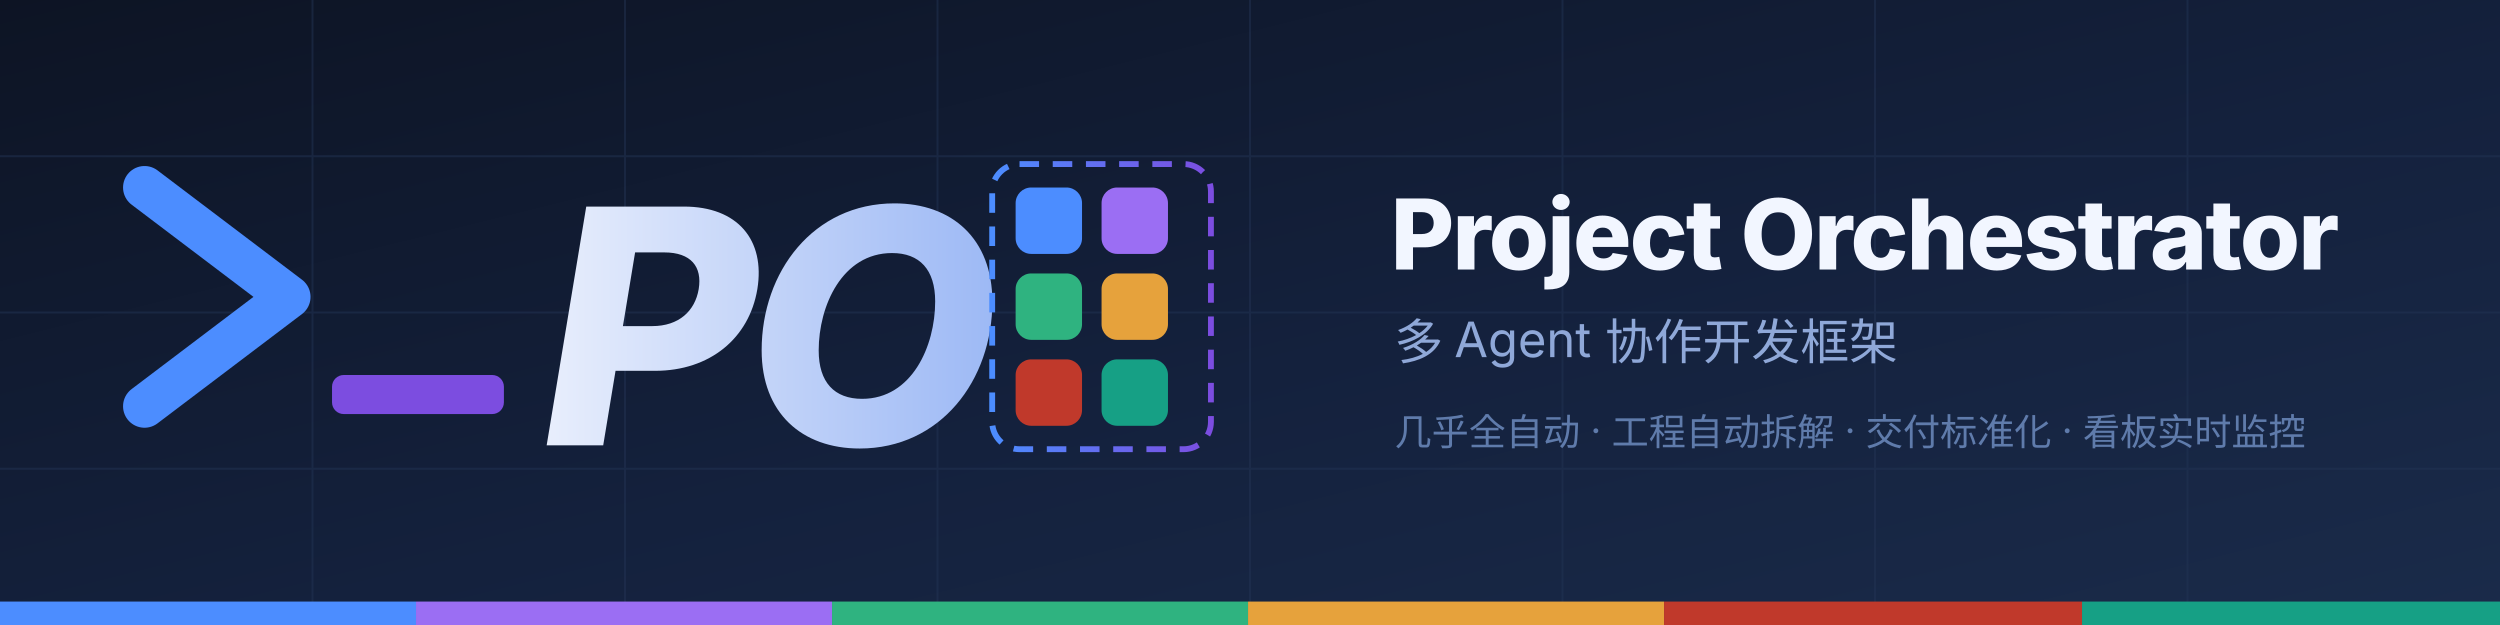
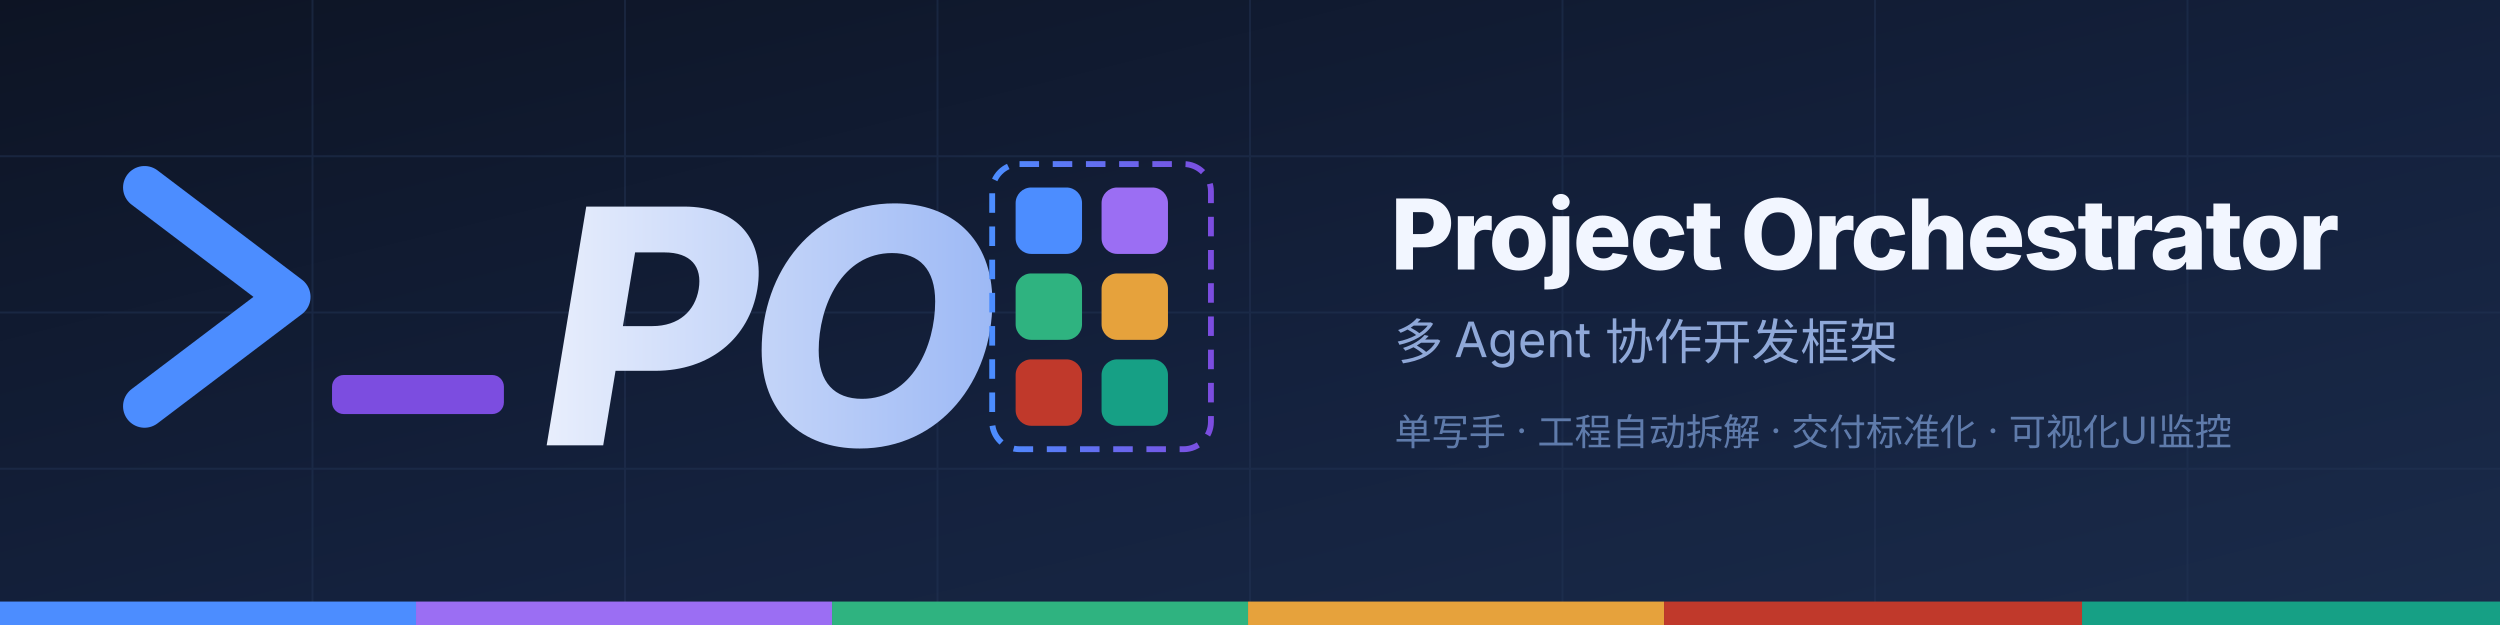
<svg xmlns="http://www.w3.org/2000/svg" width="1280" height="320" viewBox="0 0 1280 320" font-family="-apple-system,'Segoe UI','Microsoft YaHei',sans-serif">
  <defs>
    <linearGradient id="bg" x1="0" y1="0" x2="1" y2="1">
      <stop offset="0" stop-color="#0d1424" />
      <stop offset="0.55" stop-color="#14213d" />
      <stop offset="1" stop-color="#1a2b4a" />
    </linearGradient>
    <linearGradient id="po" x1="0" y1="0" x2="1" y2="0">
      <stop offset="0" stop-color="#e8eefc" />
      <stop offset="1" stop-color="#9db9f5" />
    </linearGradient>
    <linearGradient id="accent" x1="0" y1="0" x2="1" y2="0">
      <stop offset="0" stop-color="#4c8dff" />
      <stop offset="1" stop-color="#7c4de0" />
    </linearGradient>
  </defs>
  <rect width="1280" height="320" fill="url(#bg)" />
  <g stroke="#223354" stroke-width="1" opacity="0.5">
    <path d="M 0 80 H 1280 M 0 160 H 1280 M 0 240 H 1280" />
    <path d="M 160 0 V 320 M 320 0 V 320 M 480 0 V 320 M 640 0 V 320 M 800 0 V 320 M 960 0 V 320 M 1120 0 V 320" />
  </g>
  <g>
    <path d="M 74 96 L 148 152 L 74 208" fill="none" stroke="#4c8dff" stroke-width="22" stroke-linecap="round" stroke-linejoin="round" />
    <rect x="170" y="192" width="88" height="20" rx="6" fill="#7c4de0" />
  </g>
  <text x="278" y="228" font-size="168" font-weight="800" font-style="italic" fill="url(#po)" letter-spacing="-6">PO</text>
  <g transform="translate(520,96)">
    <rect x="0" y="0" width="34" height="34" rx="8" fill="#4c8dff" />
    <rect x="44" y="0" width="34" height="34" rx="8" fill="#9b6ef3" />
    <rect x="0" y="44" width="34" height="34" rx="8" fill="#2fb380" />
    <rect x="44" y="44" width="34" height="34" rx="8" fill="#e6a23c" />
    <rect x="0" y="88" width="34" height="34" rx="8" fill="#c0392b" />
    <rect x="44" y="88" width="34" height="34" rx="8" fill="#16a085" />
    <rect x="-12" y="-12" width="112" height="146" rx="14" fill="none" stroke="url(#accent)" stroke-width="3" stroke-dasharray="10 7" />
  </g>
  <text x="712" y="138" font-size="50" font-weight="800" fill="#f2f6ff" letter-spacing="-1">Project Orchestrator</text>
  <text x="714" y="184" font-size="25" fill="#8fa8d8">多 Agent 协作开发框架</text>
-   <text x="714" y="228" font-size="19" fill="#5f7bab">几乎全自动 · 工程自动拆解 · 交付标准化 · 看板实时监控</text>
+   <text x="714" y="228" font-size="19" fill="#5f7bab">单写手 · 工程自动拆解 · 交付标准化 · 可视化UI监控</text>
  <g>
    <rect x="0" y="308" width="213" height="12" fill="#4c8dff" />
    <rect x="213" y="308" width="213" height="12" fill="#9b6ef3" />
    <rect x="426" y="308" width="213" height="12" fill="#2fb380" />
    <rect x="639" y="308" width="213" height="12" fill="#e6a23c" />
    <rect x="852" y="308" width="214" height="12" fill="#c0392b" />
    <rect x="1066" y="308" width="214" height="12" fill="#16a085" />
  </g>
</svg>
